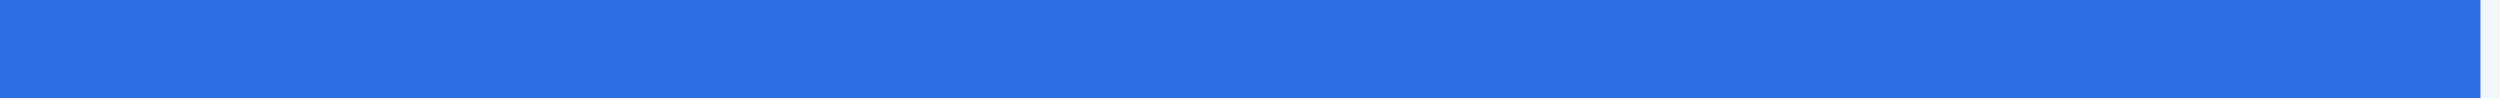
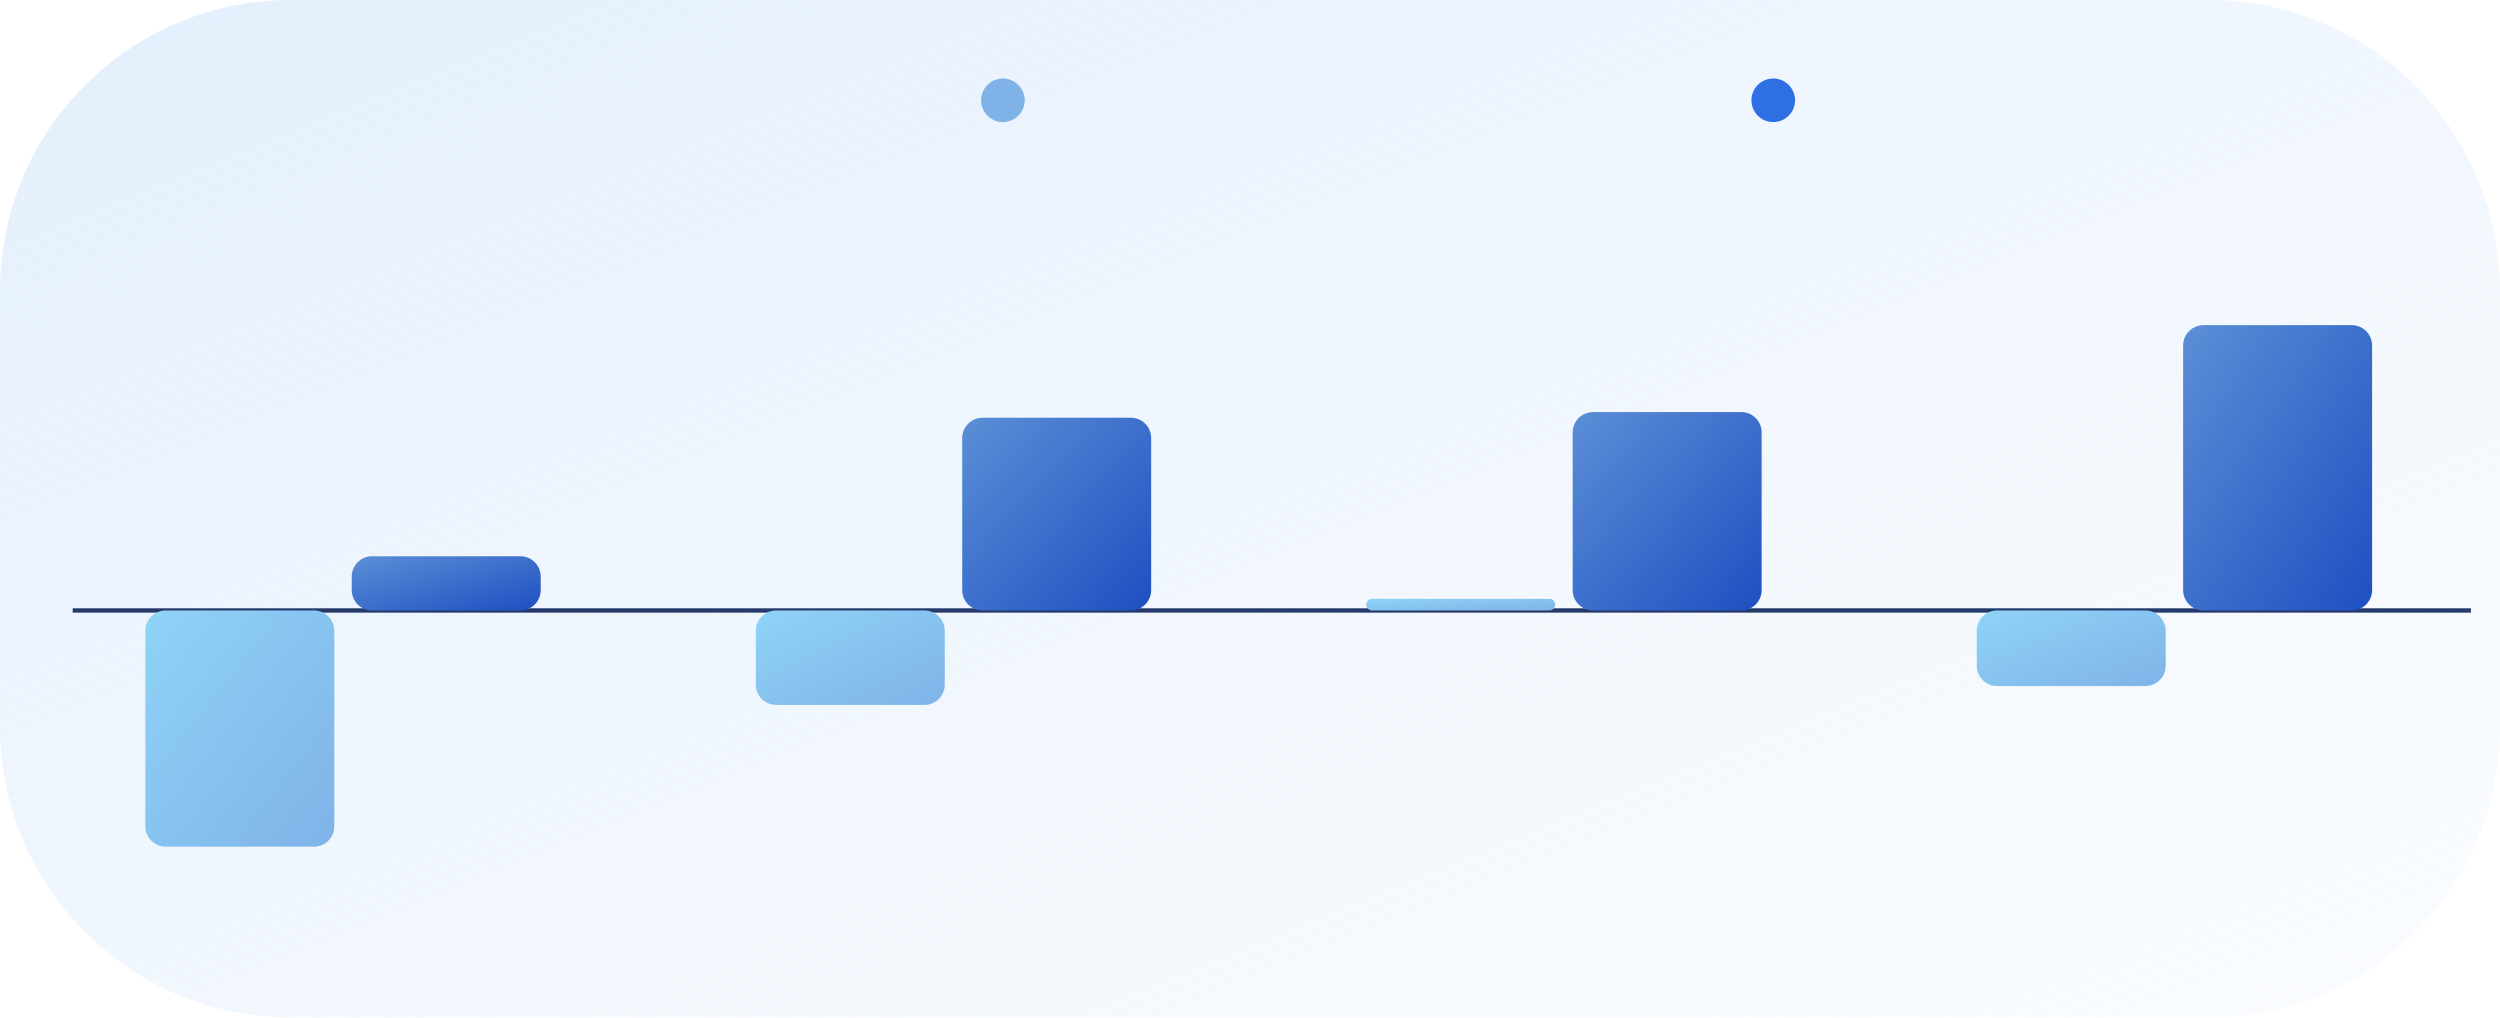
- <svg xmlns="http://www.w3.org/2000/svg" viewBox="780 862 1020 40" width="1020" height="40">
-   <rect x="780" y="862" width="1020" height="40" fill="#F2F7FD" />
-   <rect x="780" y="862" width="1012.031" height="40" fill="#2F6FE4" />
+ <svg xmlns="http://www.w3.org/2000/svg" viewBox="100 280 1720 700" width="1720" height="700">
+   <defs>
+     <linearGradient id="gCam" x1="0" y1="0" x2="1" y2="1">
+       <stop offset="0" stop-color="#5B8FD6" />
+       <stop offset="1" stop-color="#1E4FC2" />
+     </linearGradient>
+     <linearGradient id="gNavy" x1="0" y1="0" x2="1" y2="1">
+       <stop offset="0" stop-color="#3E63A8" />
+       <stop offset="1" stop-color="#253A6B" />
+     </linearGradient>
+     <linearGradient id="gTroi" x1="0" y1="0" x2="1" y2="1">
+       <stop offset="0" stop-color="#8FD3F7" />
+       <stop offset="1" stop-color="#7FB3E8" />
+     </linearGradient>
+     <linearGradient id="gCot" x1="0" y1="0" x2="0" y2="1">
+       <stop offset="0" stop-color="#7FB3E8" />
+       <stop offset="1" stop-color="#9FCFF5" />
+     </linearGradient>
+     <linearGradient id="gSan" x1="0" y1="0" x2="1" y2="1">
+       <stop offset="0" stop-color="#E3EFFD" />
+       <stop offset="1" stop-color="#F2F7FD" stop-opacity="0.4" />
+     </linearGradient>
+     <radialGradient id="gQuang">
+       <stop offset="0.55" stop-color="#8FD3F7" stop-opacity="0.55" />
+       <stop offset="1" stop-color="#8FD3F7" stop-opacity="0" />
+     </radialGradient>
+   </defs>
+   <rect x="100" y="280" width="1720" height="700" rx="200" fill="url(#gSan)" />
+   <circle cx="790" cy="349" r="15" fill="#7FB3E8" />
+   <circle cx="1320" cy="349" r="15" fill="#2F6FE4" />
+   <path d="M150 700 H1800" stroke="#253A6B" stroke-width="3" />
+   <rect x="200" y="700" width="130" height="162.5" rx="14" fill="url(#gTroi)" />
+   <rect x="342" y="662.69" width="130" height="37.31" rx="14" fill="url(#gCam)" />
+   <rect x="620" y="700" width="130" height="65" rx="14" fill="url(#gTroi)" />
+   <rect x="762" y="567.4" width="130" height="132.6" rx="14" fill="url(#gCam)" />
+   <rect x="1040" y="692" width="130" height="8" rx="4" fill="url(#gTroi)" />
+   <rect x="1182" y="563.5" width="130" height="136.5" rx="14" fill="url(#gCam)" />
+   <rect x="1460" y="700" width="130" height="52" rx="14" fill="url(#gTroi)" />
+   <rect x="1602" y="503.7" width="130" height="196.3" rx="14" fill="url(#gCam)" />
</svg>
